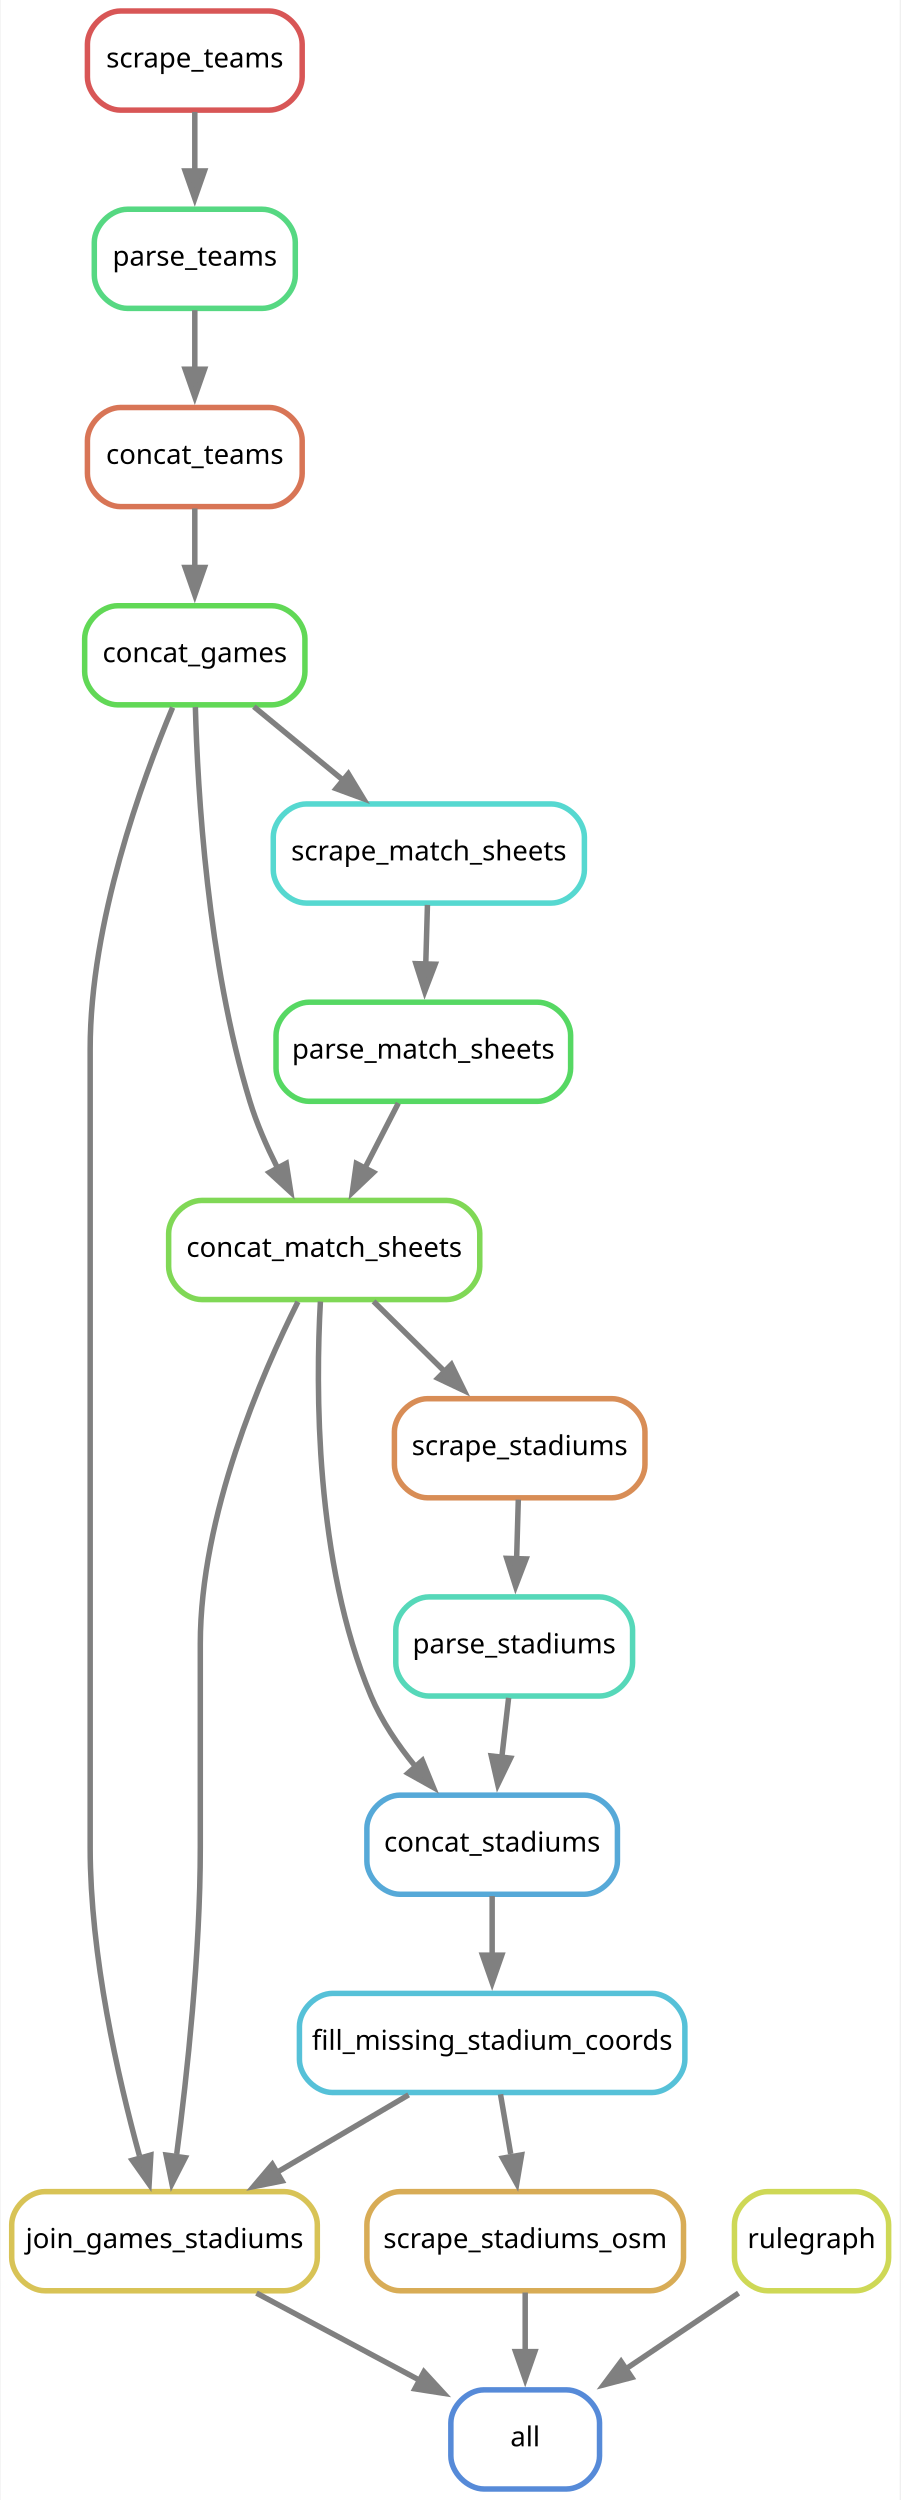
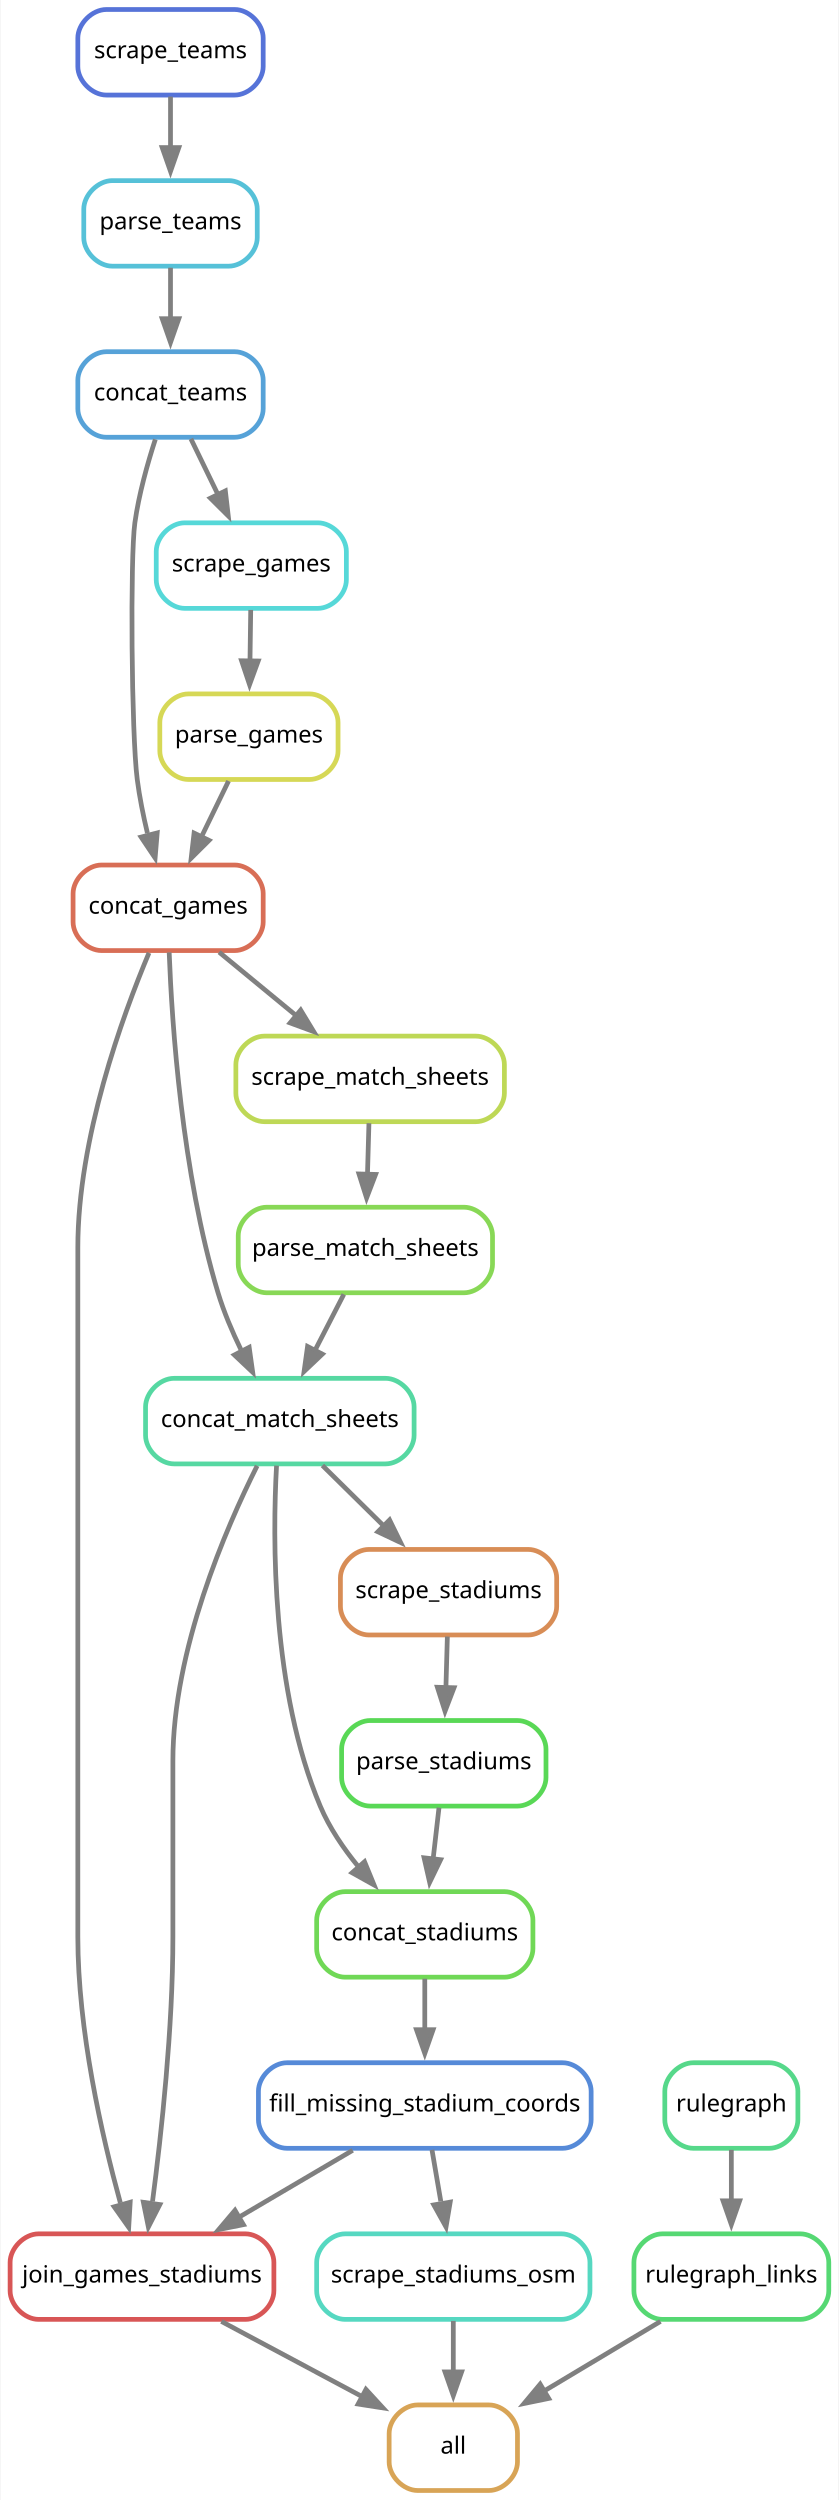
- <svg xmlns="http://www.w3.org/2000/svg" width="327pt" height="908pt" viewBox="0.00 0.00 326.50 908.00">
-   <g id="graph0" class="graph" transform="scale(1 1) rotate(0) translate(4 904)">
-     <polygon fill="white" stroke="none" points="-4,4 -4,-904 322.5,-904 322.5,4 -4,4" />
+ <svg xmlns="http://www.w3.org/2000/svg" width="353pt" height="1052pt" viewBox="0.00 0.00 352.50 1052.00">
+   <g id="graph0" class="graph" transform="scale(1 1) rotate(0) translate(4 1048)">
+     <polygon fill="white" stroke="none" points="-4,4 -4,-1048 348.5,-1048 348.5,4 -4,4" />
    <g id="node1" class="node">
-       <path fill="none" stroke="#568ad8" stroke-width="2" d="M201.5,-36C201.5,-36 171.5,-36 171.5,-36 165.5,-36 159.5,-30 159.5,-24 159.5,-24 159.5,-12 159.5,-12 159.5,-6 165.5,0 171.5,0 171.5,0 201.5,0 201.5,0 207.5,0 213.5,-6 213.5,-12 213.5,-12 213.5,-24 213.5,-24 213.5,-30 207.5,-36 201.5,-36" />
+       <path fill="none" stroke="#d8a456" stroke-width="2" d="M201.5,-36C201.5,-36 171.5,-36 171.5,-36 165.5,-36 159.5,-30 159.5,-24 159.5,-24 159.5,-12 159.5,-12 159.5,-6 165.5,0 171.5,0 171.5,0 201.5,0 201.5,0 207.5,0 213.5,-6 213.5,-12 213.5,-12 213.5,-24 213.5,-24 213.5,-30 207.5,-36 201.5,-36" />
      <text text-anchor="middle" x="186.5" y="-15.5" font-family="sans" font-size="10.00">all</text>
    </g>
    <g id="node2" class="node">
-       <path fill="none" stroke="#d8c356" stroke-width="2" d="M99,-108C99,-108 12,-108 12,-108 6,-108 0,-102 0,-96 0,-96 0,-84 0,-84 0,-78 6,-72 12,-72 12,-72 99,-72 99,-72 105,-72 111,-78 111,-84 111,-84 111,-96 111,-96 111,-102 105,-108 99,-108" />
-       <text text-anchor="middle" x="55.5" y="-87.5" font-family="sans" font-size="10.00">join_games_stadiums</text>
+       <path fill="none" stroke="#d85656" stroke-width="2" d="M99,-108C99,-108 12,-108 12,-108 6,-108 0,-102 0,-96 0,-96 0,-84 0,-84 0,-78 6,-72 12,-72 12,-72 99,-72 99,-72 105,-72 111,-78 111,-84 111,-84 111,-96 111,-96 111,-102 105,-108 99,-108" />
+       <a href="/src/join_games_stadiums.py">
+         <text text-anchor="middle" x="55.5" y="-87.5" font-family="sans" font-size="10.00">join_games_stadiums</text>
+       </a>
    </g>
-     <g id="edge3" class="edge">
+     <g id="edge2" class="edge">
      <path fill="none" stroke="grey" stroke-width="2" d="M88.9,-71.15C106.76,-61.61 128.87,-49.79 147.52,-39.83" />
      <polygon fill="grey" stroke="grey" stroke-width="2" points="149.74,-42.54 156.91,-34.74 146.44,-36.37 149.74,-42.54" />
    </g>
    <g id="node3" class="node">
-       <path fill="none" stroke="#61d856" stroke-width="2" d="M94.5,-684C94.5,-684 38.5,-684 38.5,-684 32.5,-684 26.5,-678 26.5,-672 26.5,-672 26.5,-660 26.5,-660 26.5,-654 32.5,-648 38.5,-648 38.5,-648 94.5,-648 94.5,-648 100.5,-648 106.5,-654 106.5,-660 106.5,-660 106.5,-672 106.5,-672 106.5,-678 100.5,-684 94.5,-684" />
-       <text text-anchor="middle" x="66.5" y="-663.5" font-family="sans" font-size="10.00">concat_games</text>
+       <path fill="none" stroke="#d86e56" stroke-width="2" d="M94.5,-684C94.5,-684 38.5,-684 38.5,-684 32.5,-684 26.5,-678 26.5,-672 26.5,-672 26.5,-660 26.5,-660 26.5,-654 32.5,-648 38.5,-648 38.5,-648 94.5,-648 94.5,-648 100.5,-648 106.5,-654 106.5,-660 106.5,-660 106.5,-672 106.5,-672 106.5,-678 100.5,-684 94.5,-684" />
+       <a href="/src/concat_games.py">
+         <text text-anchor="middle" x="66.5" y="-663.5" font-family="sans" font-size="10.00">concat_games</text>
+       </a>
    </g>
    <g id="edge6" class="edge">
      <path fill="none" stroke="grey" stroke-width="2" d="M58.44,-647.03C47.29,-620.48 28.5,-568.94 28.5,-523 28.5,-523 28.5,-523 28.5,-233 28.5,-193.79 38.56,-149.54 46.4,-121.02" />
      <polygon fill="grey" stroke="grey" stroke-width="2" points="50.53,-121.3 49.91,-110.73 43.79,-119.38 50.53,-121.3" />
    </g>
-     <g id="node7" class="node">
-       <path fill="none" stroke="#80d856" stroke-width="2" d="M158,-468C158,-468 69,-468 69,-468 63,-468 57,-462 57,-456 57,-456 57,-444 57,-444 57,-438 63,-432 69,-432 69,-432 158,-432 158,-432 164,-432 170,-438 170,-444 170,-444 170,-456 170,-456 170,-462 164,-468 158,-468" />
+     <g id="node9" class="node">
+       <path fill="none" stroke="#56d8a2" stroke-width="2" d="M158,-468C158,-468 69,-468 69,-468 63,-468 57,-462 57,-456 57,-456 57,-444 57,-444 57,-438 63,-432 69,-432 69,-432 158,-432 158,-432 164,-432 170,-438 170,-444 170,-444 170,-456 170,-456 170,-462 164,-468 158,-468" />
      <text text-anchor="middle" x="113.5" y="-447.5" font-family="sans" font-size="10.00">concat_match_sheets</text>
    </g>
-     <g id="edge11" class="edge">
-       <path fill="none" stroke="grey" stroke-width="2" d="M66.71,-647.19C67.51,-617.05 71.07,-554.36 86.5,-504 88.93,-496.06 92.5,-487.88 96.25,-480.39" />
-       <polygon fill="grey" stroke="grey" stroke-width="2" points="99.73,-481.45 101.36,-470.98 93.56,-478.14 99.73,-481.45" />
+     <g id="edge13" class="edge">
+       <path fill="none" stroke="grey" stroke-width="2" d="M66.94,-647.22C68.09,-617.11 72.28,-554.47 87.5,-504 89.92,-495.98 93.44,-487.68 97.12,-480.1" />
+       <polygon fill="grey" stroke="grey" stroke-width="2" points="100.6,-481.05 102.08,-470.56 94.38,-477.83 100.6,-481.05" />
    </g>
-     <g id="node9" class="node">
-       <path fill="none" stroke="#56d8d0" stroke-width="2" d="M196,-612C196,-612 107,-612 107,-612 101,-612 95,-606 95,-600 95,-600 95,-588 95,-588 95,-582 101,-576 107,-576 107,-576 196,-576 196,-576 202,-576 208,-582 208,-588 208,-588 208,-600 208,-600 208,-606 202,-612 196,-612" />
-       <text text-anchor="middle" x="151.5" y="-591.5" font-family="sans" font-size="10.00">scrape_match_sheets</text>
+     <g id="node11" class="node">
+       <path fill="none" stroke="#bed856" stroke-width="2" d="M196,-612C196,-612 107,-612 107,-612 101,-612 95,-606 95,-600 95,-600 95,-588 95,-588 95,-582 101,-576 107,-576 107,-576 196,-576 196,-576 202,-576 208,-582 208,-588 208,-588 208,-600 208,-600 208,-606 202,-612 196,-612" />
+       <a href="/src/scrape.py">
+         <text text-anchor="middle" x="151.5" y="-591.5" font-family="sans" font-size="10.00">scrape_match_sheets</text>
+       </a>
    </g>
-     <g id="edge13" class="edge">
+     <g id="edge16" class="edge">
      <path fill="none" stroke="grey" stroke-width="2" d="M87.95,-647.34C97.64,-639.36 109.28,-629.77 119.94,-620.99" />
      <polygon fill="grey" stroke="grey" stroke-width="2" points="122.27,-622.96 127.76,-613.9 117.82,-617.56 122.27,-622.96" />
    </g>
    <g id="node4" class="node">
-       <path fill="none" stroke="#d87556" stroke-width="2" d="M93.5,-756C93.5,-756 39.5,-756 39.5,-756 33.5,-756 27.5,-750 27.5,-744 27.5,-744 27.5,-732 27.5,-732 27.5,-726 33.5,-720 39.5,-720 39.5,-720 93.5,-720 93.5,-720 99.5,-720 105.5,-726 105.5,-732 105.5,-732 105.5,-744 105.5,-744 105.5,-750 99.5,-756 93.5,-756" />
-       <text text-anchor="middle" x="66.5" y="-735.5" font-family="sans" font-size="10.00">concat_teams</text>
+       <path fill="none" stroke="#56a2d8" stroke-width="2" d="M94.5,-900C94.5,-900 40.5,-900 40.5,-900 34.5,-900 28.5,-894 28.5,-888 28.5,-888 28.5,-876 28.5,-876 28.5,-870 34.5,-864 40.5,-864 40.5,-864 94.5,-864 94.5,-864 100.5,-864 106.5,-870 106.5,-876 106.5,-876 106.5,-888 106.5,-888 106.5,-894 100.5,-900 94.5,-900" />
+       <text text-anchor="middle" x="67.5" y="-879.5" font-family="sans" font-size="10.00">concat_teams</text>
    </g>
    <g id="edge7" class="edge">
-       <path fill="none" stroke="grey" stroke-width="2" d="M66.5,-719.34C66.5,-712.75 66.5,-705.08 66.5,-697.67" />
-       <polygon fill="grey" stroke="grey" stroke-width="2" points="70,-697.9 66.5,-687.9 63,-697.9 70,-697.9" />
+       <path fill="none" stroke="grey" stroke-width="2" d="M61.11,-863.11C57.82,-852.96 54.16,-839.93 52.5,-828 50.5,-813.57 51.05,-739.16 53.5,-720 54.45,-712.6 56.04,-704.74 57.79,-697.4" />
+       <polygon fill="grey" stroke="grey" stroke-width="2" points="61.9,-697.52 61.02,-686.96 55.12,-695.76 61.9,-697.52" />
+     </g>
+     <g id="node8" class="node">
+       <path fill="none" stroke="#56d8d8" stroke-width="2" d="M129.5,-828C129.5,-828 73.5,-828 73.5,-828 67.5,-828 61.5,-822 61.5,-816 61.5,-816 61.5,-804 61.5,-804 61.5,-798 67.5,-792 73.5,-792 73.5,-792 129.5,-792 129.5,-792 135.5,-792 141.5,-798 141.5,-804 141.5,-804 141.5,-816 141.5,-816 141.5,-822 135.5,-828 129.5,-828" />
+       <a href="/src/scrape.py">
+         <text text-anchor="middle" x="101.5" y="-807.5" font-family="sans" font-size="10.00">scrape_games</text>
+       </a>
+     </g>
+     <g id="edge12" class="edge">
+       <path fill="none" stroke="grey" stroke-width="2" d="M76.08,-863.34C79.44,-856.43 83.38,-848.31 87.14,-840.56" />
+       <polygon fill="grey" stroke="grey" stroke-width="2" points="90.58,-841.43 91.8,-830.9 84.29,-838.37 90.58,-841.43" />
    </g>
    <g id="node5" class="node">
-       <path fill="none" stroke="#56d882" stroke-width="2" d="M91,-828C91,-828 42,-828 42,-828 36,-828 30,-822 30,-816 30,-816 30,-804 30,-804 30,-798 36,-792 42,-792 42,-792 91,-792 91,-792 97,-792 103,-798 103,-804 103,-804 103,-816 103,-816 103,-822 97,-828 91,-828" />
-       <text text-anchor="middle" x="66.5" y="-807.5" font-family="sans" font-size="10.00">parse_teams</text>
+       <path fill="none" stroke="#56c1d8" stroke-width="2" d="M92,-972C92,-972 43,-972 43,-972 37,-972 31,-966 31,-960 31,-960 31,-948 31,-948 31,-942 37,-936 43,-936 43,-936 92,-936 92,-936 98,-936 104,-942 104,-948 104,-948 104,-960 104,-960 104,-966 98,-972 92,-972" />
+       <a href="/src/parse_teams.py">
+         <text text-anchor="middle" x="67.5" y="-951.5" font-family="sans" font-size="10.00">parse_teams</text>
+       </a>
+     </g>
+     <g id="edge9" class="edge">
+       <path fill="none" stroke="grey" stroke-width="2" d="M67.5,-935.34C67.5,-928.75 67.5,-921.08 67.5,-913.67" />
+       <polygon fill="grey" stroke="grey" stroke-width="2" points="71,-913.9 67.5,-903.9 64,-913.9 71,-913.9" />
+     </g>
+     <g id="node6" class="node">
+       <path fill="none" stroke="#5673d8" stroke-width="2" d="M94.5,-1044C94.5,-1044 40.5,-1044 40.5,-1044 34.5,-1044 28.5,-1038 28.5,-1032 28.5,-1032 28.5,-1020 28.5,-1020 28.5,-1014 34.5,-1008 40.5,-1008 40.5,-1008 94.5,-1008 94.5,-1008 100.5,-1008 106.5,-1014 106.5,-1020 106.5,-1020 106.5,-1032 106.5,-1032 106.5,-1038 100.5,-1044 94.5,-1044" />
+       <text text-anchor="middle" x="67.5" y="-1023.5" font-family="sans" font-size="10.00">scrape_teams</text>
+     </g>
+     <g id="edge10" class="edge">
+       <path fill="none" stroke="grey" stroke-width="2" d="M67.5,-1007.34C67.5,-1000.75 67.5,-993.08 67.5,-985.67" />
+       <polygon fill="grey" stroke="grey" stroke-width="2" points="71,-985.9 67.5,-975.9 64,-985.9 71,-985.9" />
+     </g>
+     <g id="node7" class="node">
+       <path fill="none" stroke="#d6d856" stroke-width="2" d="M126,-756C126,-756 75,-756 75,-756 69,-756 63,-750 63,-744 63,-744 63,-732 63,-732 63,-726 69,-720 75,-720 75,-720 126,-720 126,-720 132,-720 138,-726 138,-732 138,-732 138,-744 138,-744 138,-750 132,-756 126,-756" />
+       <a href="/src/parse_games.py">
+         <text text-anchor="middle" x="100.5" y="-735.5" font-family="sans" font-size="10.00">parse_games</text>
+       </a>
    </g>
    <g id="edge8" class="edge">
-       <path fill="none" stroke="grey" stroke-width="2" d="M66.5,-791.34C66.5,-784.75 66.5,-777.08 66.5,-769.67" />
-       <polygon fill="grey" stroke="grey" stroke-width="2" points="70,-769.9 66.5,-759.9 63,-769.9 70,-769.9" />
+       <path fill="none" stroke="grey" stroke-width="2" d="M91.92,-719.34C88.56,-712.43 84.62,-704.31 80.86,-696.56" />
+       <polygon fill="grey" stroke="grey" stroke-width="2" points="83.71,-694.37 76.2,-686.9 77.42,-697.43 83.71,-694.37" />
    </g>
-     <g id="node6" class="node">
-       <path fill="none" stroke="#d85656" stroke-width="2" d="M93.5,-900C93.5,-900 39.5,-900 39.5,-900 33.5,-900 27.5,-894 27.5,-888 27.5,-888 27.5,-876 27.5,-876 27.5,-870 33.5,-864 39.5,-864 39.5,-864 93.5,-864 93.5,-864 99.5,-864 105.5,-870 105.5,-876 105.5,-876 105.5,-888 105.5,-888 105.5,-894 99.5,-900 93.5,-900" />
-       <text text-anchor="middle" x="66.5" y="-879.5" font-family="sans" font-size="10.00">scrape_teams</text>
+     <g id="edge11" class="edge">
+       <path fill="none" stroke="grey" stroke-width="2" d="M101.25,-791.34C101.15,-784.75 101.04,-777.08 100.94,-769.67" />
+       <polygon fill="grey" stroke="grey" stroke-width="2" points="104.4,-769.85 100.76,-759.9 97.4,-769.95 104.4,-769.85" />
    </g>
-     <g id="edge9" class="edge">
-       <path fill="none" stroke="grey" stroke-width="2" d="M66.5,-863.34C66.5,-856.75 66.5,-849.08 66.5,-841.67" />
-       <polygon fill="grey" stroke="grey" stroke-width="2" points="70,-841.9 66.5,-831.9 63,-841.9 70,-841.9" />
-     </g>
-     <g id="edge5" class="edge">
+     <g id="edge4" class="edge">
      <path fill="none" stroke="grey" stroke-width="2" d="M103.96,-431.19C90.75,-404.84 68.5,-353.55 68.5,-307 68.5,-307 68.5,-307 68.5,-233 68.5,-194.49 63.7,-150.36 59.93,-121.65" />
      <polygon fill="grey" stroke="grey" stroke-width="2" points="63.01,-120.32 58.19,-110.88 56.08,-121.27 63.01,-120.32" />
    </g>
-     <g id="node11" class="node">
-       <path fill="none" stroke="#56a9d8" stroke-width="2" d="M208,-252C208,-252 141,-252 141,-252 135,-252 129,-246 129,-240 129,-240 129,-228 129,-228 129,-222 135,-216 141,-216 141,-216 208,-216 208,-216 214,-216 220,-222 220,-228 220,-228 220,-240 220,-240 220,-246 214,-252 208,-252" />
+     <g id="node13" class="node">
+       <path fill="none" stroke="#70d856" stroke-width="2" d="M208,-252C208,-252 141,-252 141,-252 135,-252 129,-246 129,-240 129,-240 129,-228 129,-228 129,-222 135,-216 141,-216 141,-216 208,-216 208,-216 214,-216 220,-222 220,-228 220,-228 220,-240 220,-240 220,-246 214,-252 208,-252" />
      <text text-anchor="middle" x="174.5" y="-231.5" font-family="sans" font-size="10.00">concat_stadiums</text>
    </g>
-     <g id="edge15" class="edge">
+     <g id="edge19" class="edge">
      <path fill="none" stroke="grey" stroke-width="2" d="M112.12,-431.26C110.43,-400.69 109.97,-336.69 130.5,-288 134.33,-278.91 140.27,-270.17 146.55,-262.51" />
      <polygon fill="grey" stroke="grey" stroke-width="2" points="149.15,-264.59 153.16,-254.79 143.91,-259.95 149.15,-264.59" />
    </g>
-     <g id="node13" class="node">
+     <g id="node15" class="node">
      <path fill="none" stroke="#d88d56" stroke-width="2" d="M218,-396C218,-396 151,-396 151,-396 145,-396 139,-390 139,-384 139,-384 139,-372 139,-372 139,-366 145,-360 151,-360 151,-360 218,-360 218,-360 224,-360 230,-366 230,-372 230,-372 230,-384 230,-384 230,-390 224,-396 218,-396" />
-       <text text-anchor="middle" x="184.5" y="-375.5" font-family="sans" font-size="10.00">scrape_stadiums</text>
+       <a href="/src/scrape.py">
+         <text text-anchor="middle" x="184.5" y="-375.5" font-family="sans" font-size="10.00">scrape_stadiums</text>
+       </a>
    </g>
-     <g id="edge18" class="edge">
+     <g id="edge21" class="edge">
      <path fill="none" stroke="grey" stroke-width="2" d="M131.42,-431.34C139.26,-423.6 148.64,-414.36 157.31,-405.81" />
      <polygon fill="grey" stroke="grey" stroke-width="2" points="159.68,-408.41 164.34,-398.9 154.76,-403.43 159.68,-408.41" />
    </g>
-     <g id="node8" class="node">
-       <path fill="none" stroke="#56d863" stroke-width="2" d="M191,-540C191,-540 108,-540 108,-540 102,-540 96,-534 96,-528 96,-528 96,-516 96,-516 96,-510 102,-504 108,-504 108,-504 191,-504 191,-504 197,-504 203,-510 203,-516 203,-516 203,-528 203,-528 203,-534 197,-540 191,-540" />
-       <text text-anchor="middle" x="149.5" y="-519.5" font-family="sans" font-size="10.00">parse_match_sheets</text>
+     <g id="node10" class="node">
+       <path fill="none" stroke="#88d856" stroke-width="2" d="M191,-540C191,-540 108,-540 108,-540 102,-540 96,-534 96,-528 96,-528 96,-516 96,-516 96,-510 102,-504 108,-504 108,-504 191,-504 191,-504 197,-504 203,-510 203,-516 203,-516 203,-528 203,-528 203,-534 197,-540 191,-540" />
+       <a href="/src/parse_match_sheet.py">
+         <text text-anchor="middle" x="149.5" y="-519.5" font-family="sans" font-size="10.00">parse_match_sheets</text>
+       </a>
    </g>
-     <g id="edge10" class="edge">
+     <g id="edge14" class="edge">
      <path fill="none" stroke="grey" stroke-width="2" d="M140.42,-503.34C136.82,-496.34 132.59,-488.12 128.56,-480.28" />
      <polygon fill="grey" stroke="grey" stroke-width="2" points="131.39,-478.19 123.71,-470.9 125.17,-481.4 131.39,-478.19" />
    </g>
-     <g id="edge12" class="edge">
+     <g id="edge15" class="edge">
      <path fill="none" stroke="grey" stroke-width="2" d="M151,-575.34C150.81,-568.75 150.59,-561.08 150.38,-553.67" />
      <polygon fill="grey" stroke="grey" stroke-width="2" points="153.8,-553.8 150.01,-543.9 146.8,-554 153.8,-553.8" />
    </g>
-     <g id="node10" class="node">
-       <path fill="none" stroke="#56c1d8" stroke-width="2" d="M232.5,-180C232.5,-180 116.5,-180 116.5,-180 110.5,-180 104.5,-174 104.5,-168 104.5,-168 104.5,-156 104.5,-156 104.5,-150 110.5,-144 116.5,-144 116.5,-144 232.5,-144 232.5,-144 238.5,-144 244.5,-150 244.5,-156 244.5,-156 244.5,-168 244.5,-168 244.5,-174 238.5,-180 232.5,-180" />
-       <text text-anchor="middle" x="174.5" y="-159.5" font-family="sans" font-size="10.00">fill_missing_stadium_coords</text>
+     <g id="node12" class="node">
+       <path fill="none" stroke="#568ad8" stroke-width="2" d="M232.5,-180C232.5,-180 116.5,-180 116.5,-180 110.5,-180 104.5,-174 104.5,-168 104.5,-168 104.5,-156 104.5,-156 104.5,-150 110.5,-144 116.5,-144 116.5,-144 232.5,-144 232.5,-144 238.5,-144 244.5,-150 244.5,-156 244.5,-156 244.5,-168 244.5,-168 244.5,-174 238.5,-180 232.5,-180" />
+       <a href="/src/fill_missing_stadium_coords.py">
+         <text text-anchor="middle" x="174.5" y="-159.5" font-family="sans" font-size="10.00">fill_missing_stadium_coords</text>
+       </a>
    </g>
-     <g id="edge4" class="edge">
+     <g id="edge5" class="edge">
      <path fill="none" stroke="grey" stroke-width="2" d="M144.16,-143.15C129.76,-134.68 112.32,-124.42 96.73,-115.25" />
      <polygon fill="grey" stroke="grey" stroke-width="2" points="98.18,-111.87 87.78,-109.81 94.63,-117.9 98.18,-111.87" />
    </g>
-     <g id="node14" class="node">
-       <path fill="none" stroke="#d8ac56" stroke-width="2" d="M232,-108C232,-108 141,-108 141,-108 135,-108 129,-102 129,-96 129,-96 129,-84 129,-84 129,-78 135,-72 141,-72 141,-72 232,-72 232,-72 238,-72 244,-78 244,-84 244,-84 244,-96 244,-96 244,-102 238,-108 232,-108" />
-       <text text-anchor="middle" x="186.5" y="-87.5" font-family="sans" font-size="10.00">scrape_stadiums_osm</text>
+     <g id="node16" class="node">
+       <path fill="none" stroke="#56d8c1" stroke-width="2" d="M232,-108C232,-108 141,-108 141,-108 135,-108 129,-102 129,-96 129,-96 129,-84 129,-84 129,-78 135,-72 141,-72 141,-72 232,-72 232,-72 238,-72 244,-78 244,-84 244,-84 244,-96 244,-96 244,-102 238,-108 232,-108" />
+       <a href="/src/osm_stadiums.R">
+         <text text-anchor="middle" x="186.5" y="-87.5" font-family="sans" font-size="10.00">scrape_stadiums_osm</text>
+       </a>
    </g>
-     <g id="edge19" class="edge">
+     <g id="edge22" class="edge">
      <path fill="none" stroke="grey" stroke-width="2" d="M177.53,-143.34C178.66,-136.75 179.97,-129.08 181.24,-121.67" />
      <polygon fill="grey" stroke="grey" stroke-width="2" points="185.19,-121.35 183.43,-110.9 178.29,-120.17 185.19,-121.35" />
    </g>
-     <g id="edge14" class="edge">
+     <g id="edge17" class="edge">
      <path fill="none" stroke="grey" stroke-width="2" d="M174.5,-215.34C174.5,-208.75 174.5,-201.08 174.5,-193.67" />
      <polygon fill="grey" stroke="grey" stroke-width="2" points="178,-193.9 174.5,-183.9 171,-193.9 178,-193.9" />
    </g>
-     <g id="node12" class="node">
-       <path fill="none" stroke="#56d8b9" stroke-width="2" d="M213.5,-324C213.5,-324 151.5,-324 151.5,-324 145.5,-324 139.5,-318 139.5,-312 139.5,-312 139.5,-300 139.5,-300 139.5,-294 145.5,-288 151.5,-288 151.5,-288 213.5,-288 213.5,-288 219.5,-288 225.5,-294 225.5,-300 225.5,-300 225.5,-312 225.5,-312 225.5,-318 219.5,-324 213.5,-324" />
-       <text text-anchor="middle" x="182.5" y="-303.5" font-family="sans" font-size="10.00">parse_stadiums</text>
+     <g id="node14" class="node">
+       <path fill="none" stroke="#59d856" stroke-width="2" d="M213.5,-324C213.5,-324 151.5,-324 151.5,-324 145.5,-324 139.5,-318 139.5,-312 139.5,-312 139.5,-300 139.5,-300 139.5,-294 145.5,-288 151.5,-288 151.5,-288 213.5,-288 213.5,-288 219.5,-288 225.5,-294 225.5,-300 225.5,-300 225.5,-312 225.5,-312 225.5,-318 219.5,-324 213.5,-324" />
+       <a href="/src/parse_stadiums.py">
+         <text text-anchor="middle" x="182.5" y="-303.5" font-family="sans" font-size="10.00">parse_stadiums</text>
+       </a>
    </g>
-     <g id="edge16" class="edge">
+     <g id="edge18" class="edge">
      <path fill="none" stroke="grey" stroke-width="2" d="M180.48,-287.34C179.73,-280.75 178.85,-273.08 178,-265.67" />
      <polygon fill="grey" stroke="grey" stroke-width="2" points="181.16,-265.44 176.55,-255.9 174.2,-266.23 181.16,-265.44" />
    </g>
-     <g id="edge17" class="edge">
+     <g id="edge20" class="edge">
      <path fill="none" stroke="grey" stroke-width="2" d="M184,-359.34C183.81,-352.75 183.59,-345.08 183.38,-337.67" />
      <polygon fill="grey" stroke="grey" stroke-width="2" points="186.8,-337.8 183.01,-327.9 179.8,-338 186.8,-337.8" />
    </g>
-     <g id="edge2" class="edge">
+     <g id="edge1" class="edge">
      <path fill="none" stroke="grey" stroke-width="2" d="M186.5,-71.34C186.5,-64.75 186.5,-57.08 186.5,-49.67" />
      <polygon fill="grey" stroke="grey" stroke-width="2" points="190,-49.9 186.5,-39.9 183,-49.9 190,-49.9" />
    </g>
-     <g id="node15" class="node">
-       <path fill="none" stroke="#ced856" stroke-width="2" d="M306.5,-108C306.5,-108 274.5,-108 274.5,-108 268.5,-108 262.5,-102 262.5,-96 262.5,-96 262.5,-84 262.5,-84 262.5,-78 268.5,-72 274.5,-72 274.5,-72 306.5,-72 306.5,-72 312.5,-72 318.5,-78 318.5,-84 318.5,-84 318.5,-96 318.5,-96 318.5,-102 312.5,-108 306.5,-108" />
-       <text text-anchor="middle" x="290.5" y="-87.5" font-family="sans" font-size="10.00">rulegraph</text>
+     <g id="node17" class="node">
+       <path fill="none" stroke="#56d873" stroke-width="2" d="M332.5,-108C332.5,-108 274.5,-108 274.5,-108 268.5,-108 262.5,-102 262.5,-96 262.5,-96 262.5,-84 262.5,-84 262.5,-78 268.5,-72 274.5,-72 274.5,-72 332.5,-72 332.5,-72 338.5,-72 344.5,-78 344.5,-84 344.5,-84 344.5,-96 344.5,-96 344.5,-102 338.5,-108 332.5,-108" />
+       <a href="/src/rulegraph_links.py">
+         <text text-anchor="middle" x="303.5" y="-87.5" font-family="sans" font-size="10.00">rulegraph_links</text>
+       </a>
    </g>
-     <g id="edge1" class="edge">
-       <path fill="none" stroke="grey" stroke-width="2" d="M263.99,-71.15C251.76,-62.93 237.04,-53.02 223.73,-44.06" />
-       <polygon fill="grey" stroke="grey" stroke-width="2" points="225.21,-40.49 214.96,-37.81 221.31,-46.3 225.21,-40.49" />
+     <g id="edge3" class="edge">
+       <path fill="none" stroke="grey" stroke-width="2" d="M273.67,-71.15C258.96,-62.35 241.04,-51.63 225.28,-42.2" />
+       <polygon fill="grey" stroke="grey" stroke-width="2" points="226.64,-38.74 216.26,-36.61 223.05,-44.75 226.64,-38.74" />
+     </g>
+     <g id="node18" class="node">
+       <path fill="none" stroke="#56d88a" stroke-width="2" d="M319.5,-180C319.5,-180 287.5,-180 287.5,-180 281.5,-180 275.5,-174 275.5,-168 275.5,-168 275.5,-156 275.5,-156 275.5,-150 281.5,-144 287.5,-144 287.5,-144 319.5,-144 319.5,-144 325.5,-144 331.5,-150 331.5,-156 331.5,-156 331.5,-168 331.5,-168 331.5,-174 325.5,-180 319.5,-180" />
+       <text text-anchor="middle" x="303.5" y="-159.5" font-family="sans" font-size="10.00">rulegraph</text>
+     </g>
+     <g id="edge23" class="edge">
+       <path fill="none" stroke="grey" stroke-width="2" d="M303.5,-143.34C303.5,-136.75 303.5,-129.08 303.5,-121.67" />
+       <polygon fill="grey" stroke="grey" stroke-width="2" points="307,-121.9 303.5,-111.9 300,-121.9 307,-121.9" />
    </g>
  </g>
</svg>
